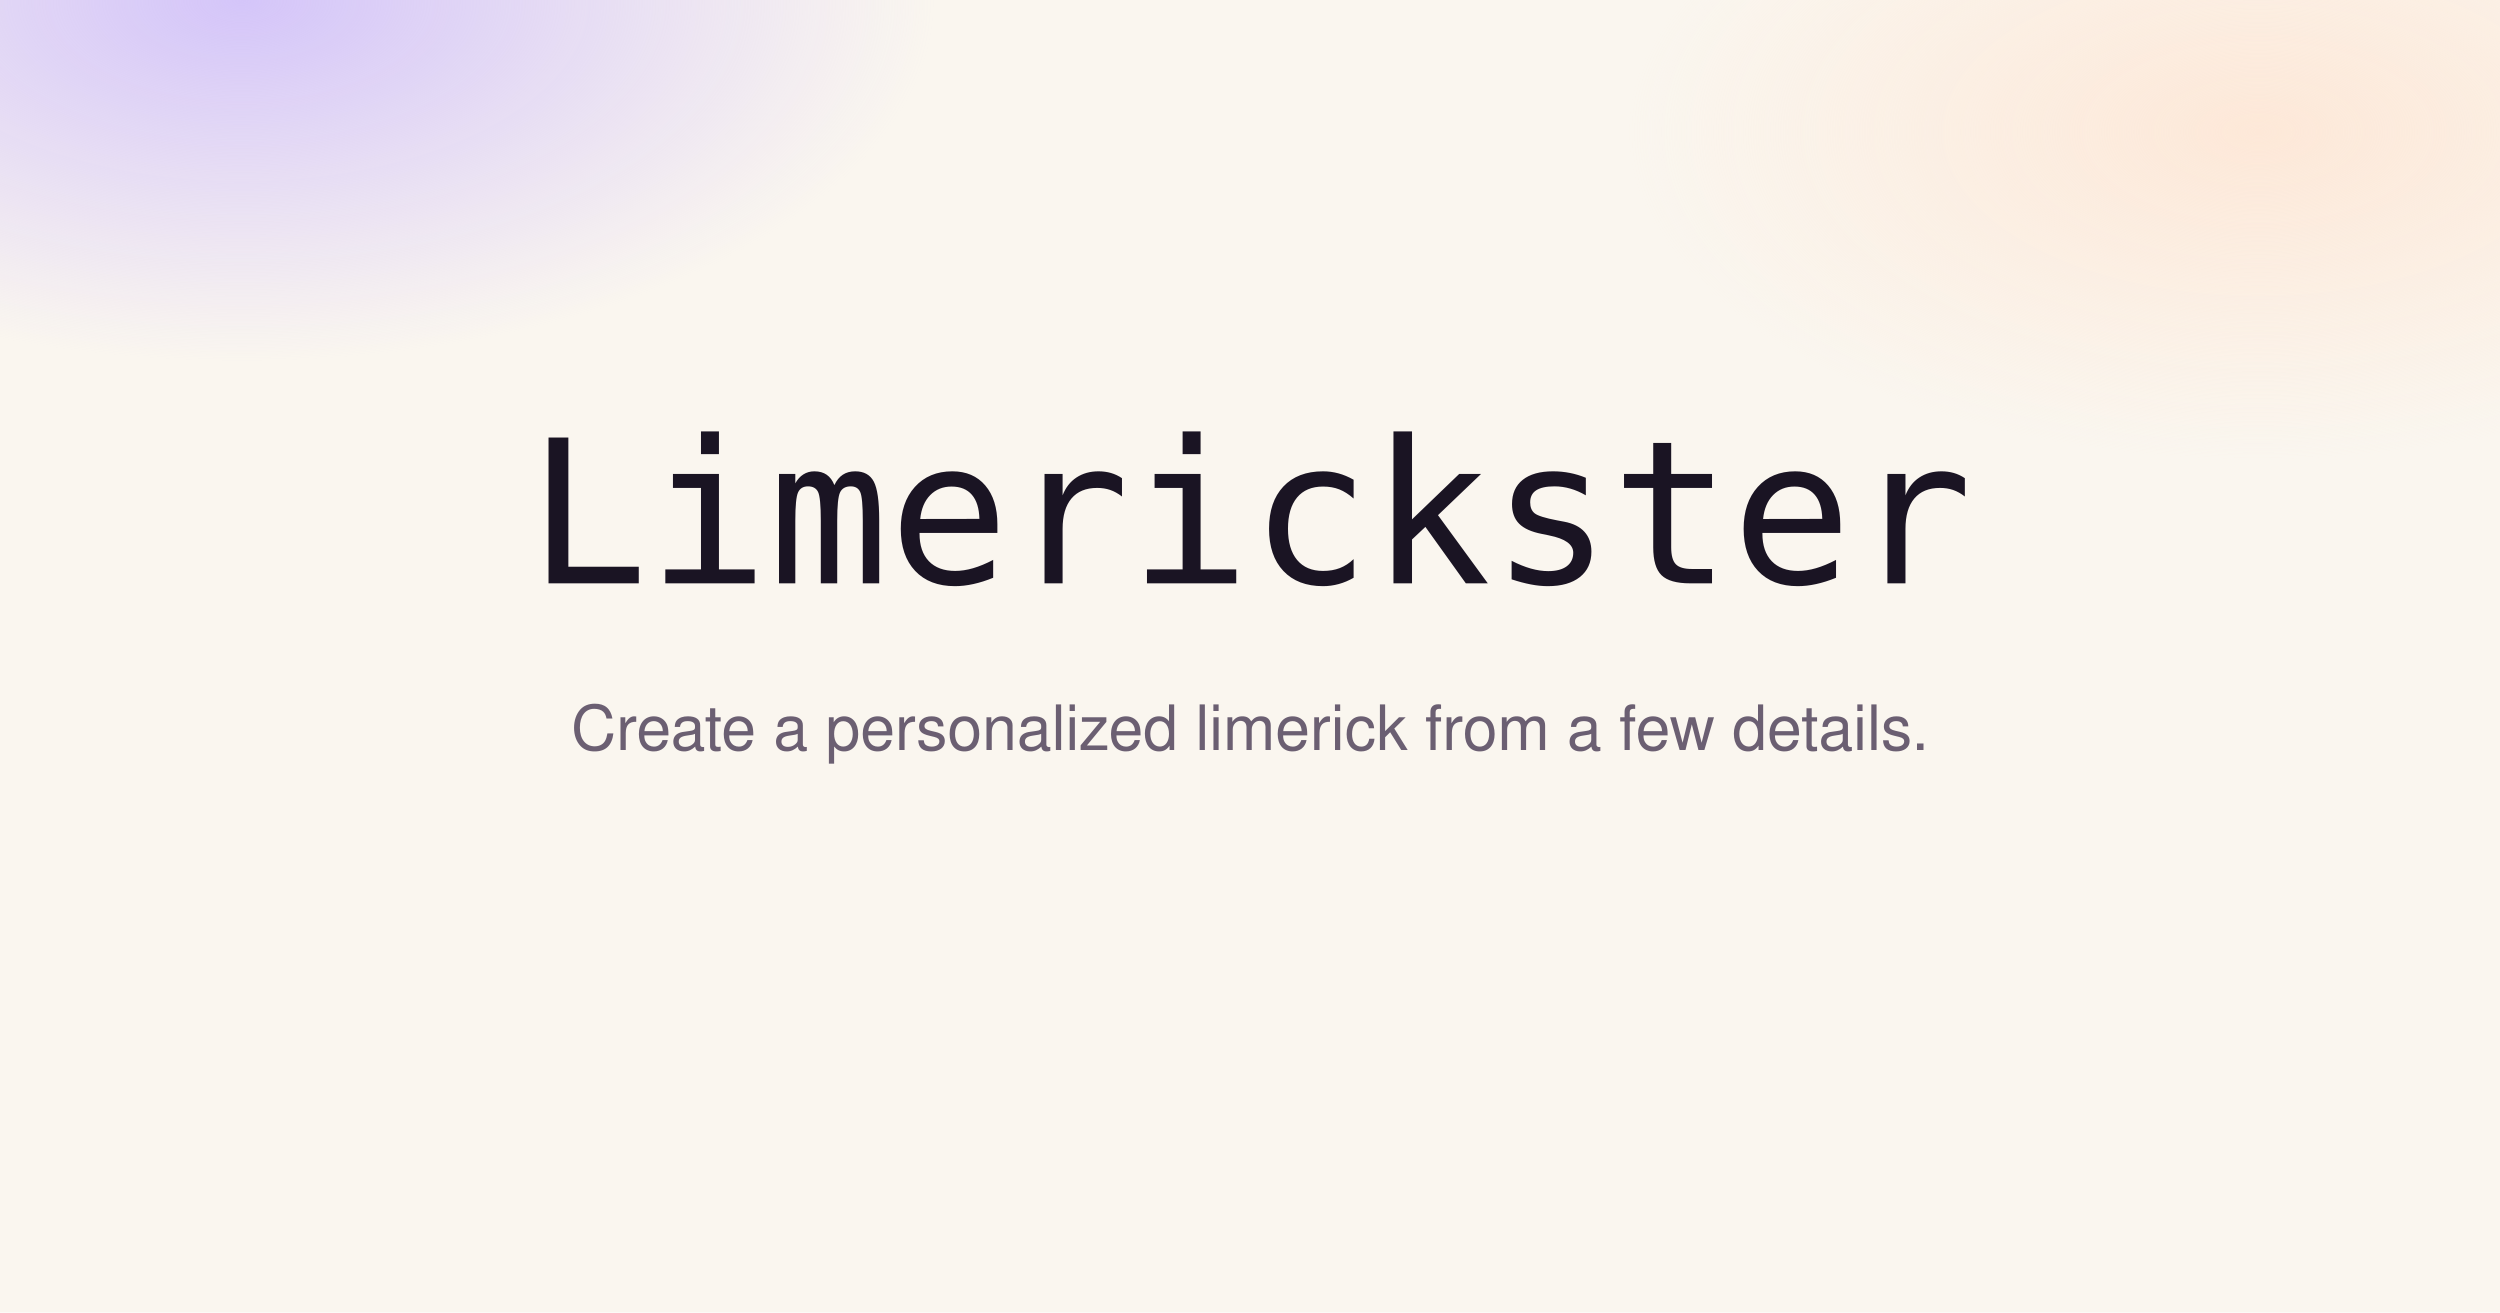
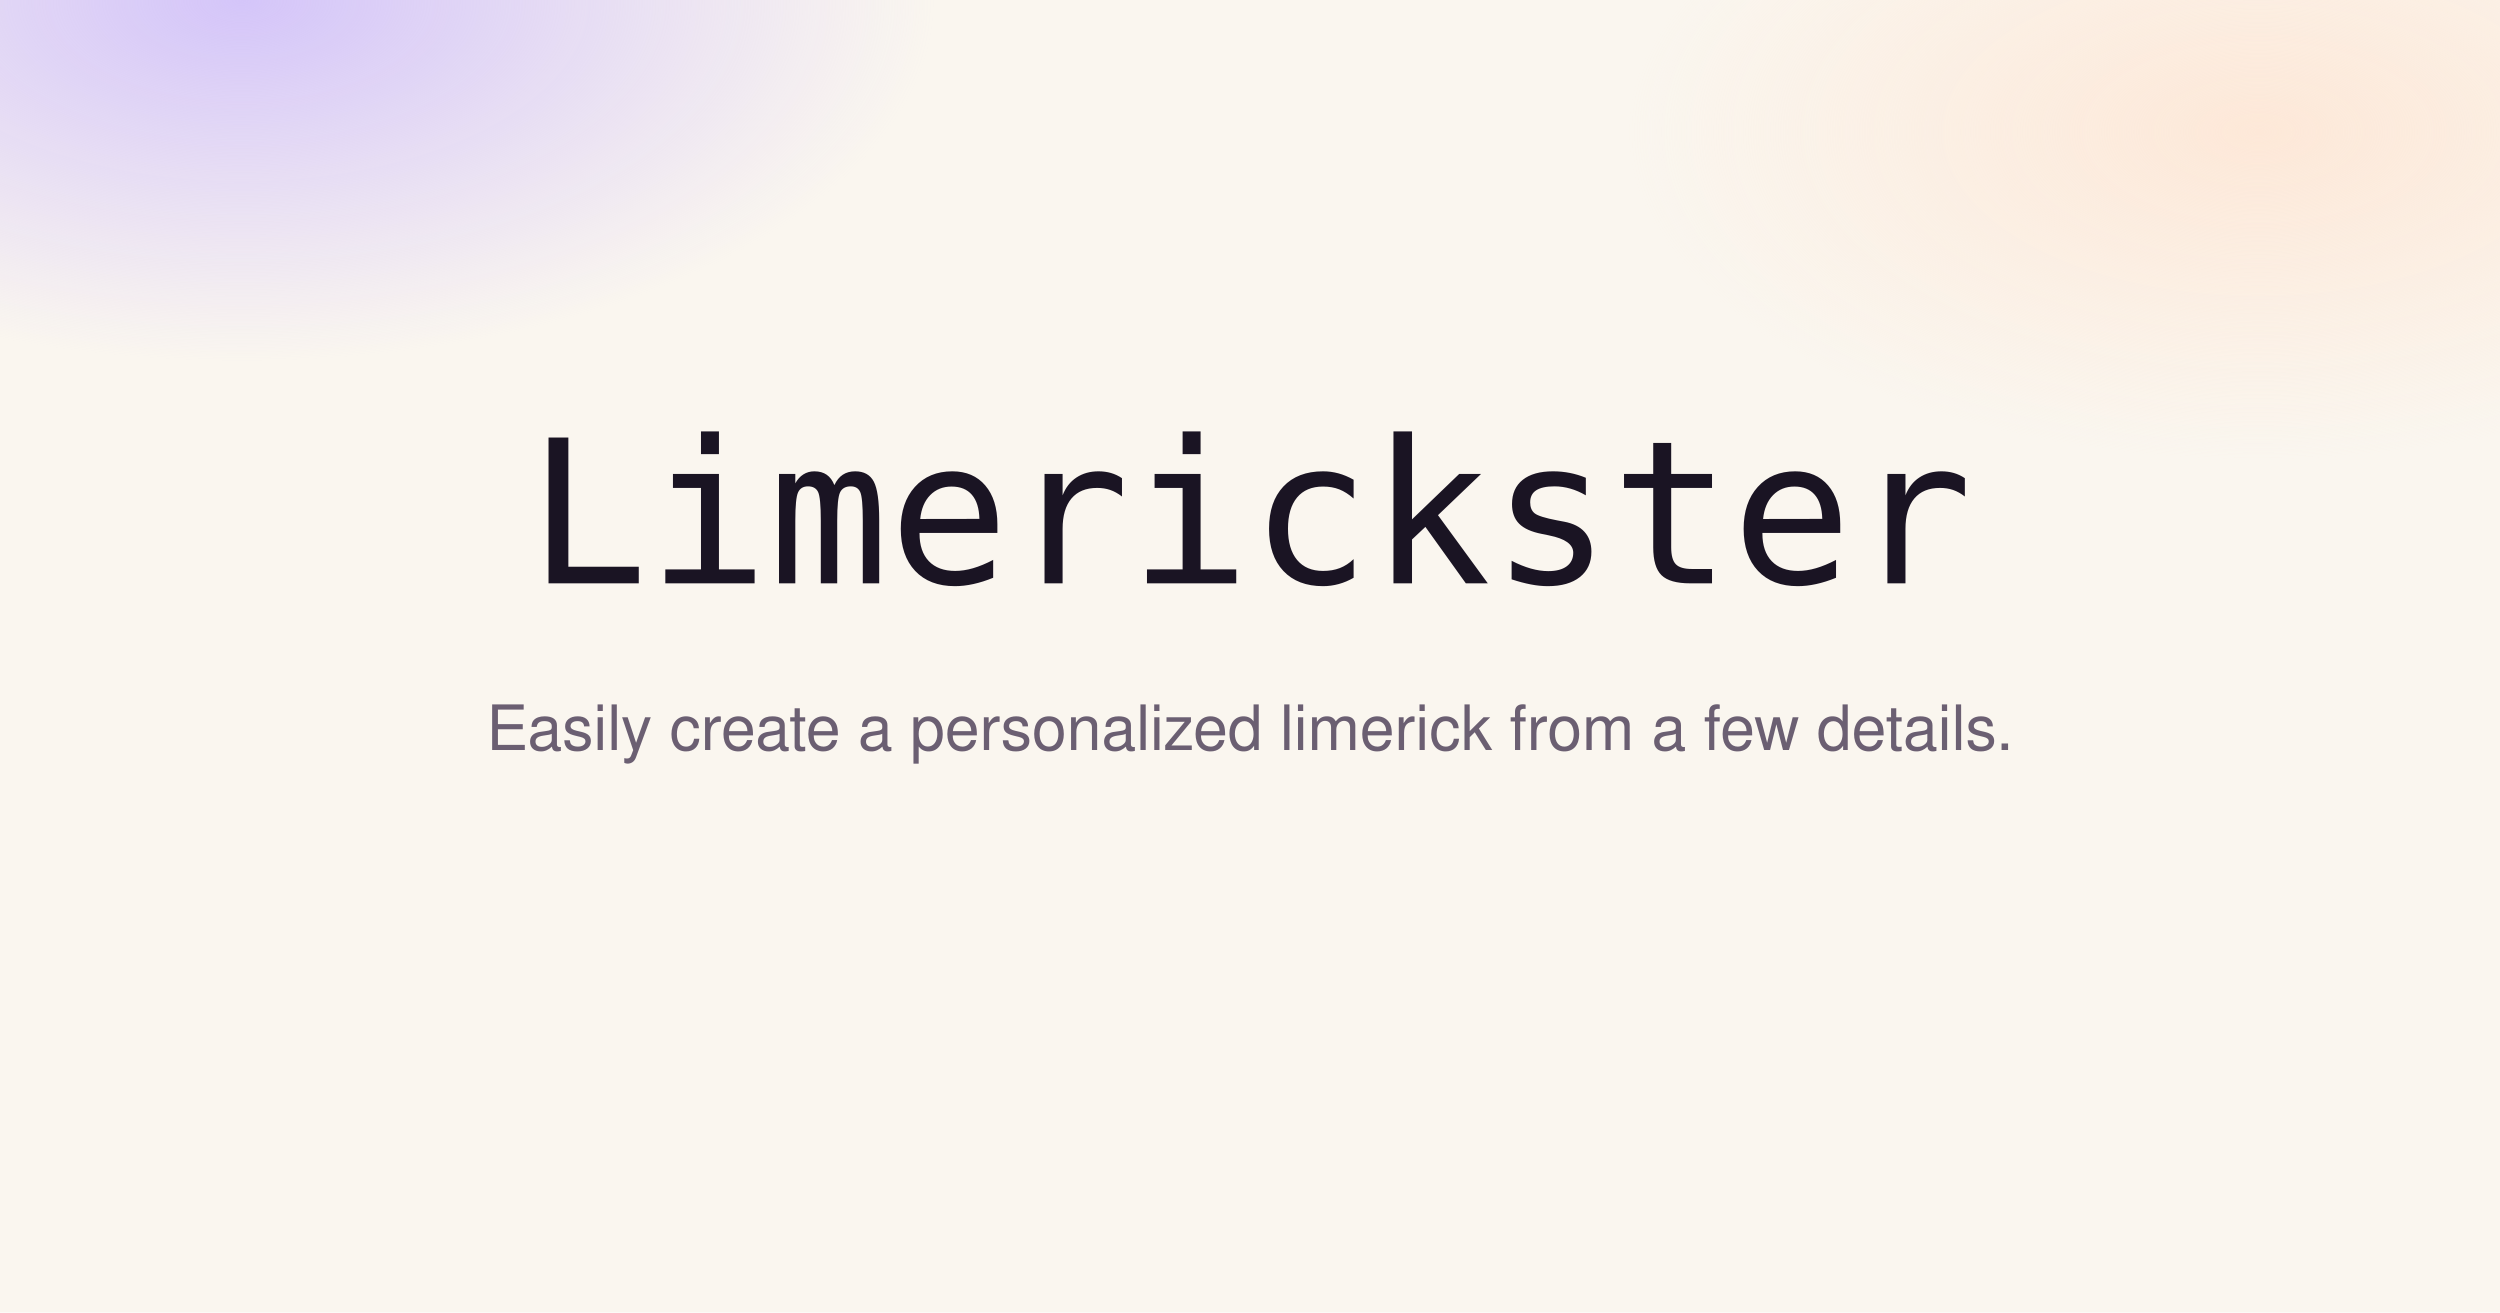
<svg xmlns="http://www.w3.org/2000/svg" width="1200" height="630" viewBox="0 0 1200 630" role="img" aria-label="Limerickster preview">
  <defs>
    <radialGradient id="bg-lav" cx="10%" cy="0%" rx="80%" ry="50%">
      <stop offset="0%" stop-color="#d4c5f9" />
      <stop offset="55%" stop-color="#d4c5f9" stop-opacity="0" />
    </radialGradient>
    <radialGradient id="bg-peach" cx="90%" cy="10%" rx="60%" ry="40%">
      <stop offset="0%" stop-color="#fde8d8" />
      <stop offset="50%" stop-color="#fde8d8" stop-opacity="0" />
    </radialGradient>
  </defs>
  <rect width="1200" height="630" fill="#faf6ef" />
  <rect width="1200" height="630" fill="url(#bg-lav)" />
  <rect width="1200" height="630" fill="url(#bg-peach)" />
  <text x="600" y="280" text-anchor="middle" font-family="'IBM Plex Mono', Menlo, Consolas, monospace" font-size="96" font-weight="500" fill="#1a1423">Limerickster</text>
-   <text x="600" y="360" text-anchor="middle" font-family="Helvetica, Arial, sans-serif" font-size="30" fill="#6b5f72">Create a personalized limerick from a few details.</text>
+   <text x="600" y="360" text-anchor="middle" font-family="Helvetica, Arial, sans-serif" font-size="30" fill="#6b5f72">Easily create a personalized limerick from a few details.</text>
</svg>
